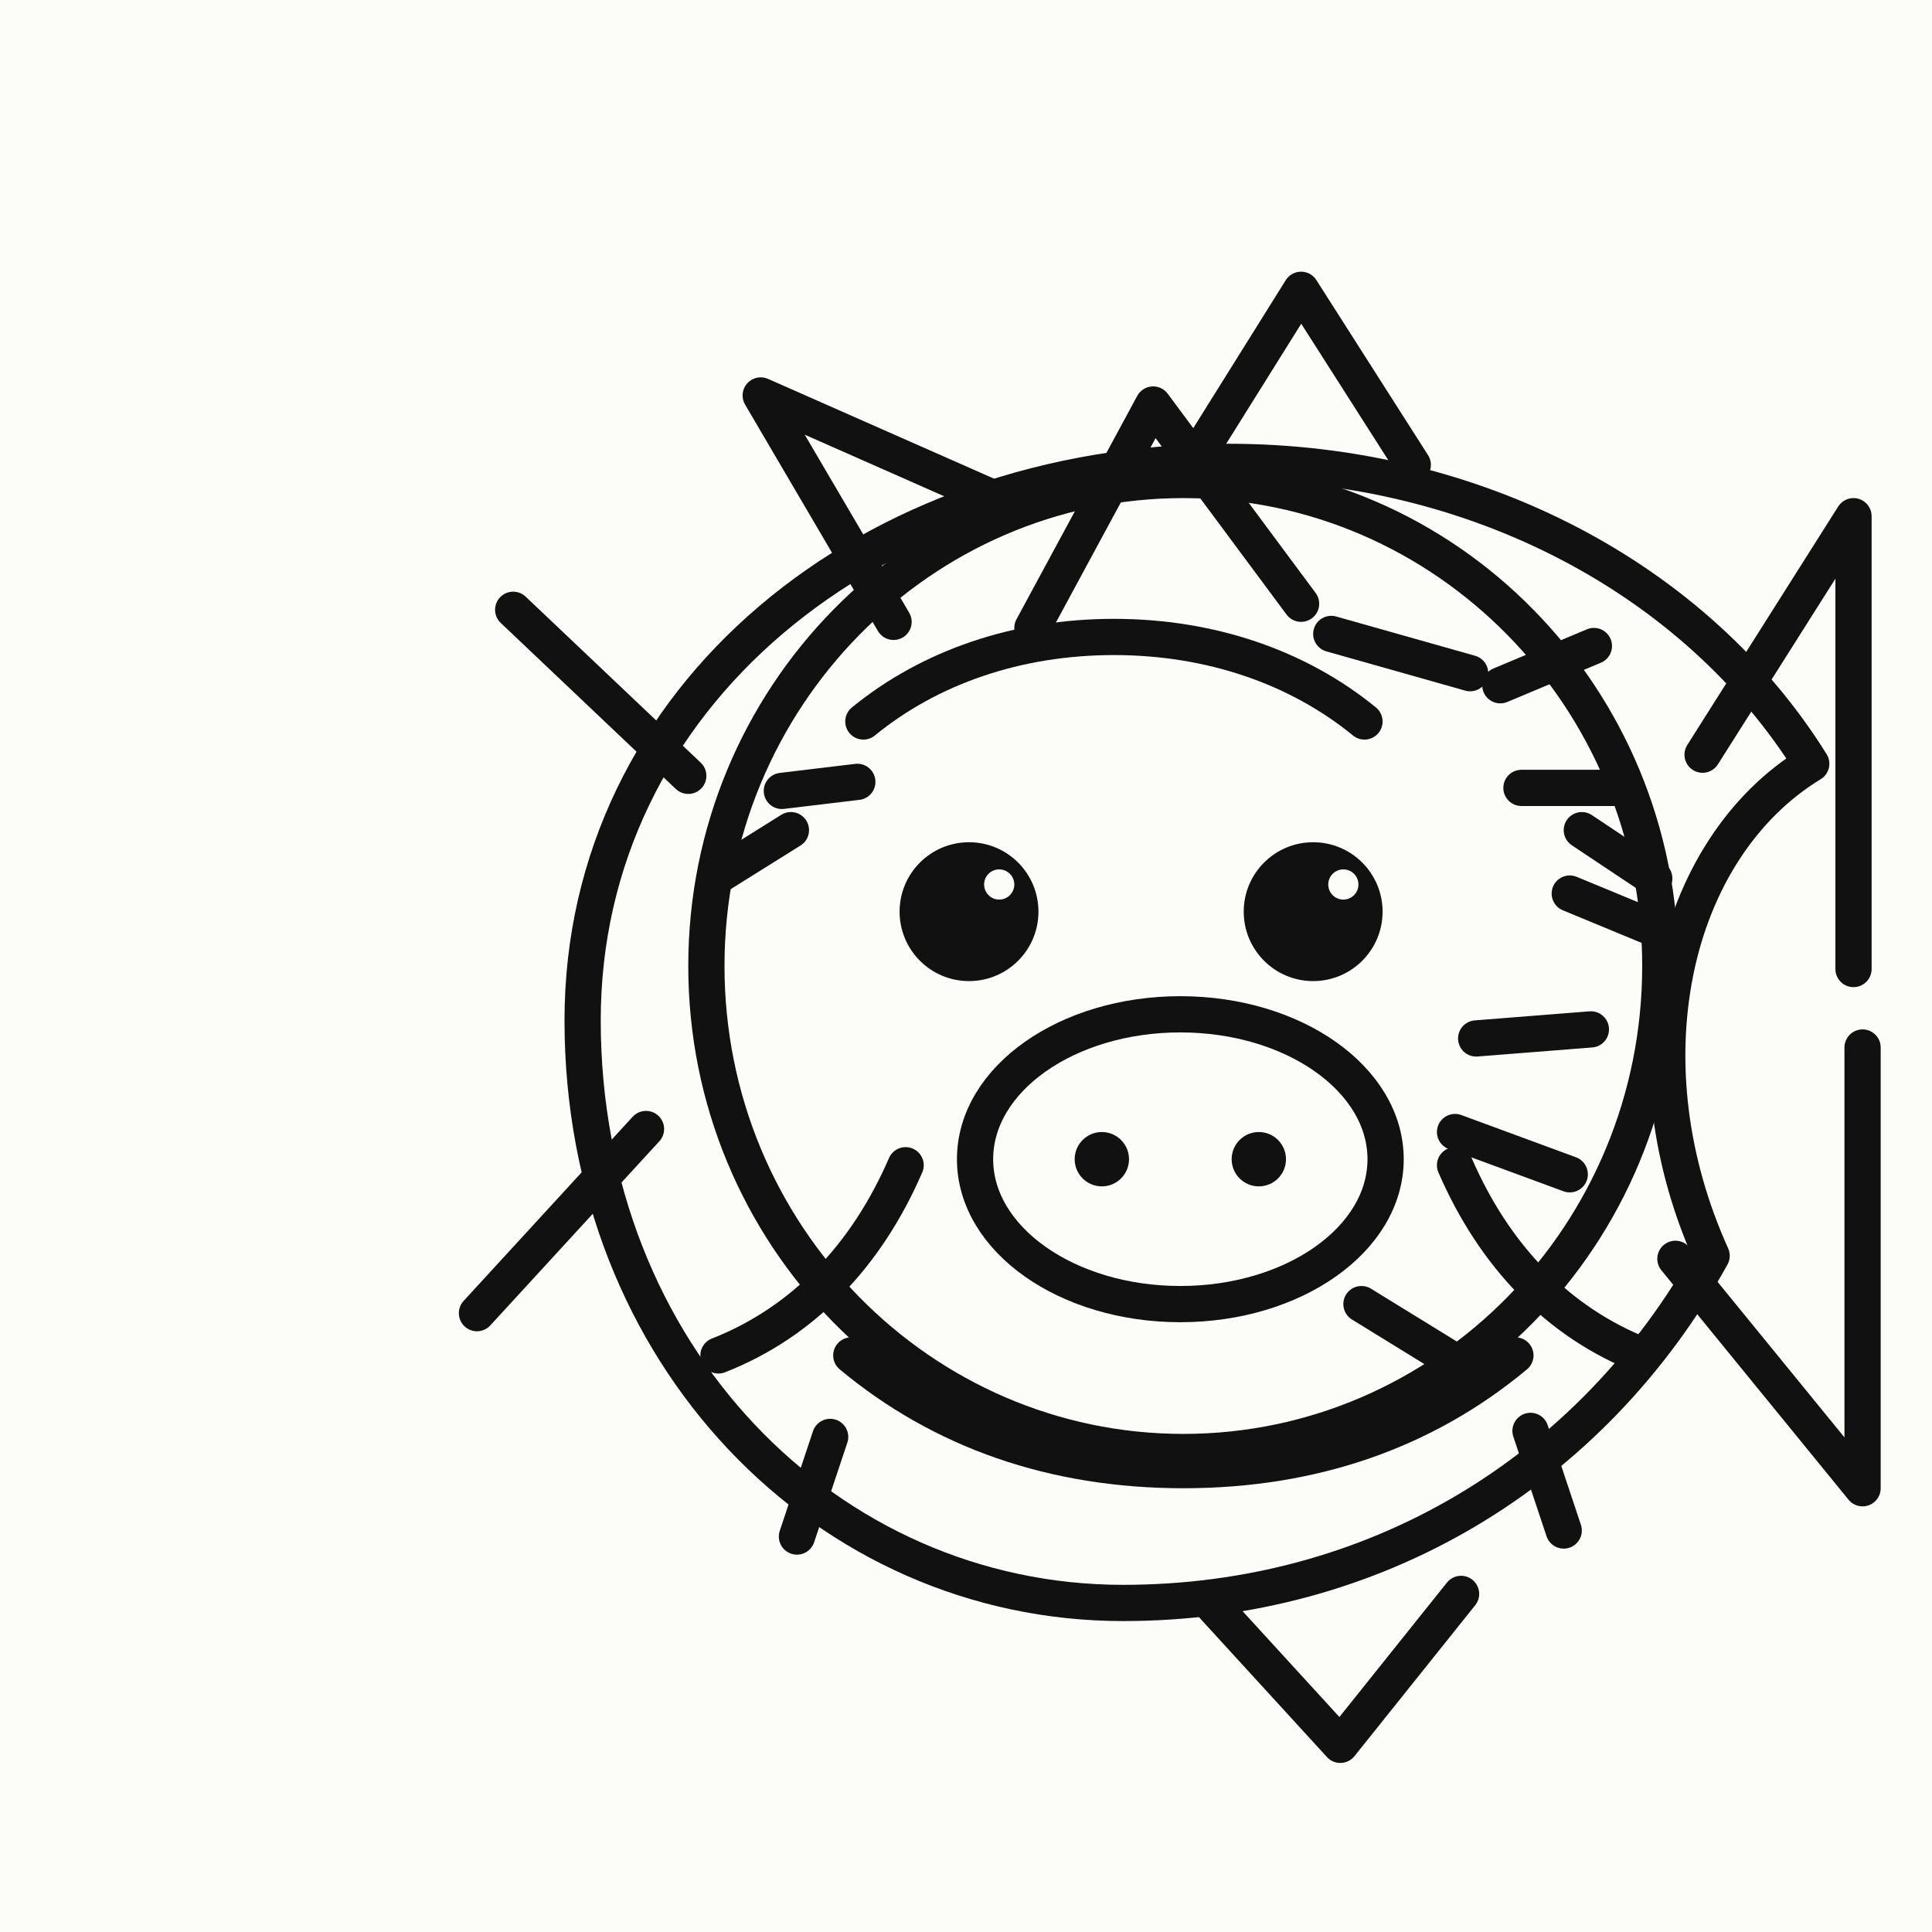
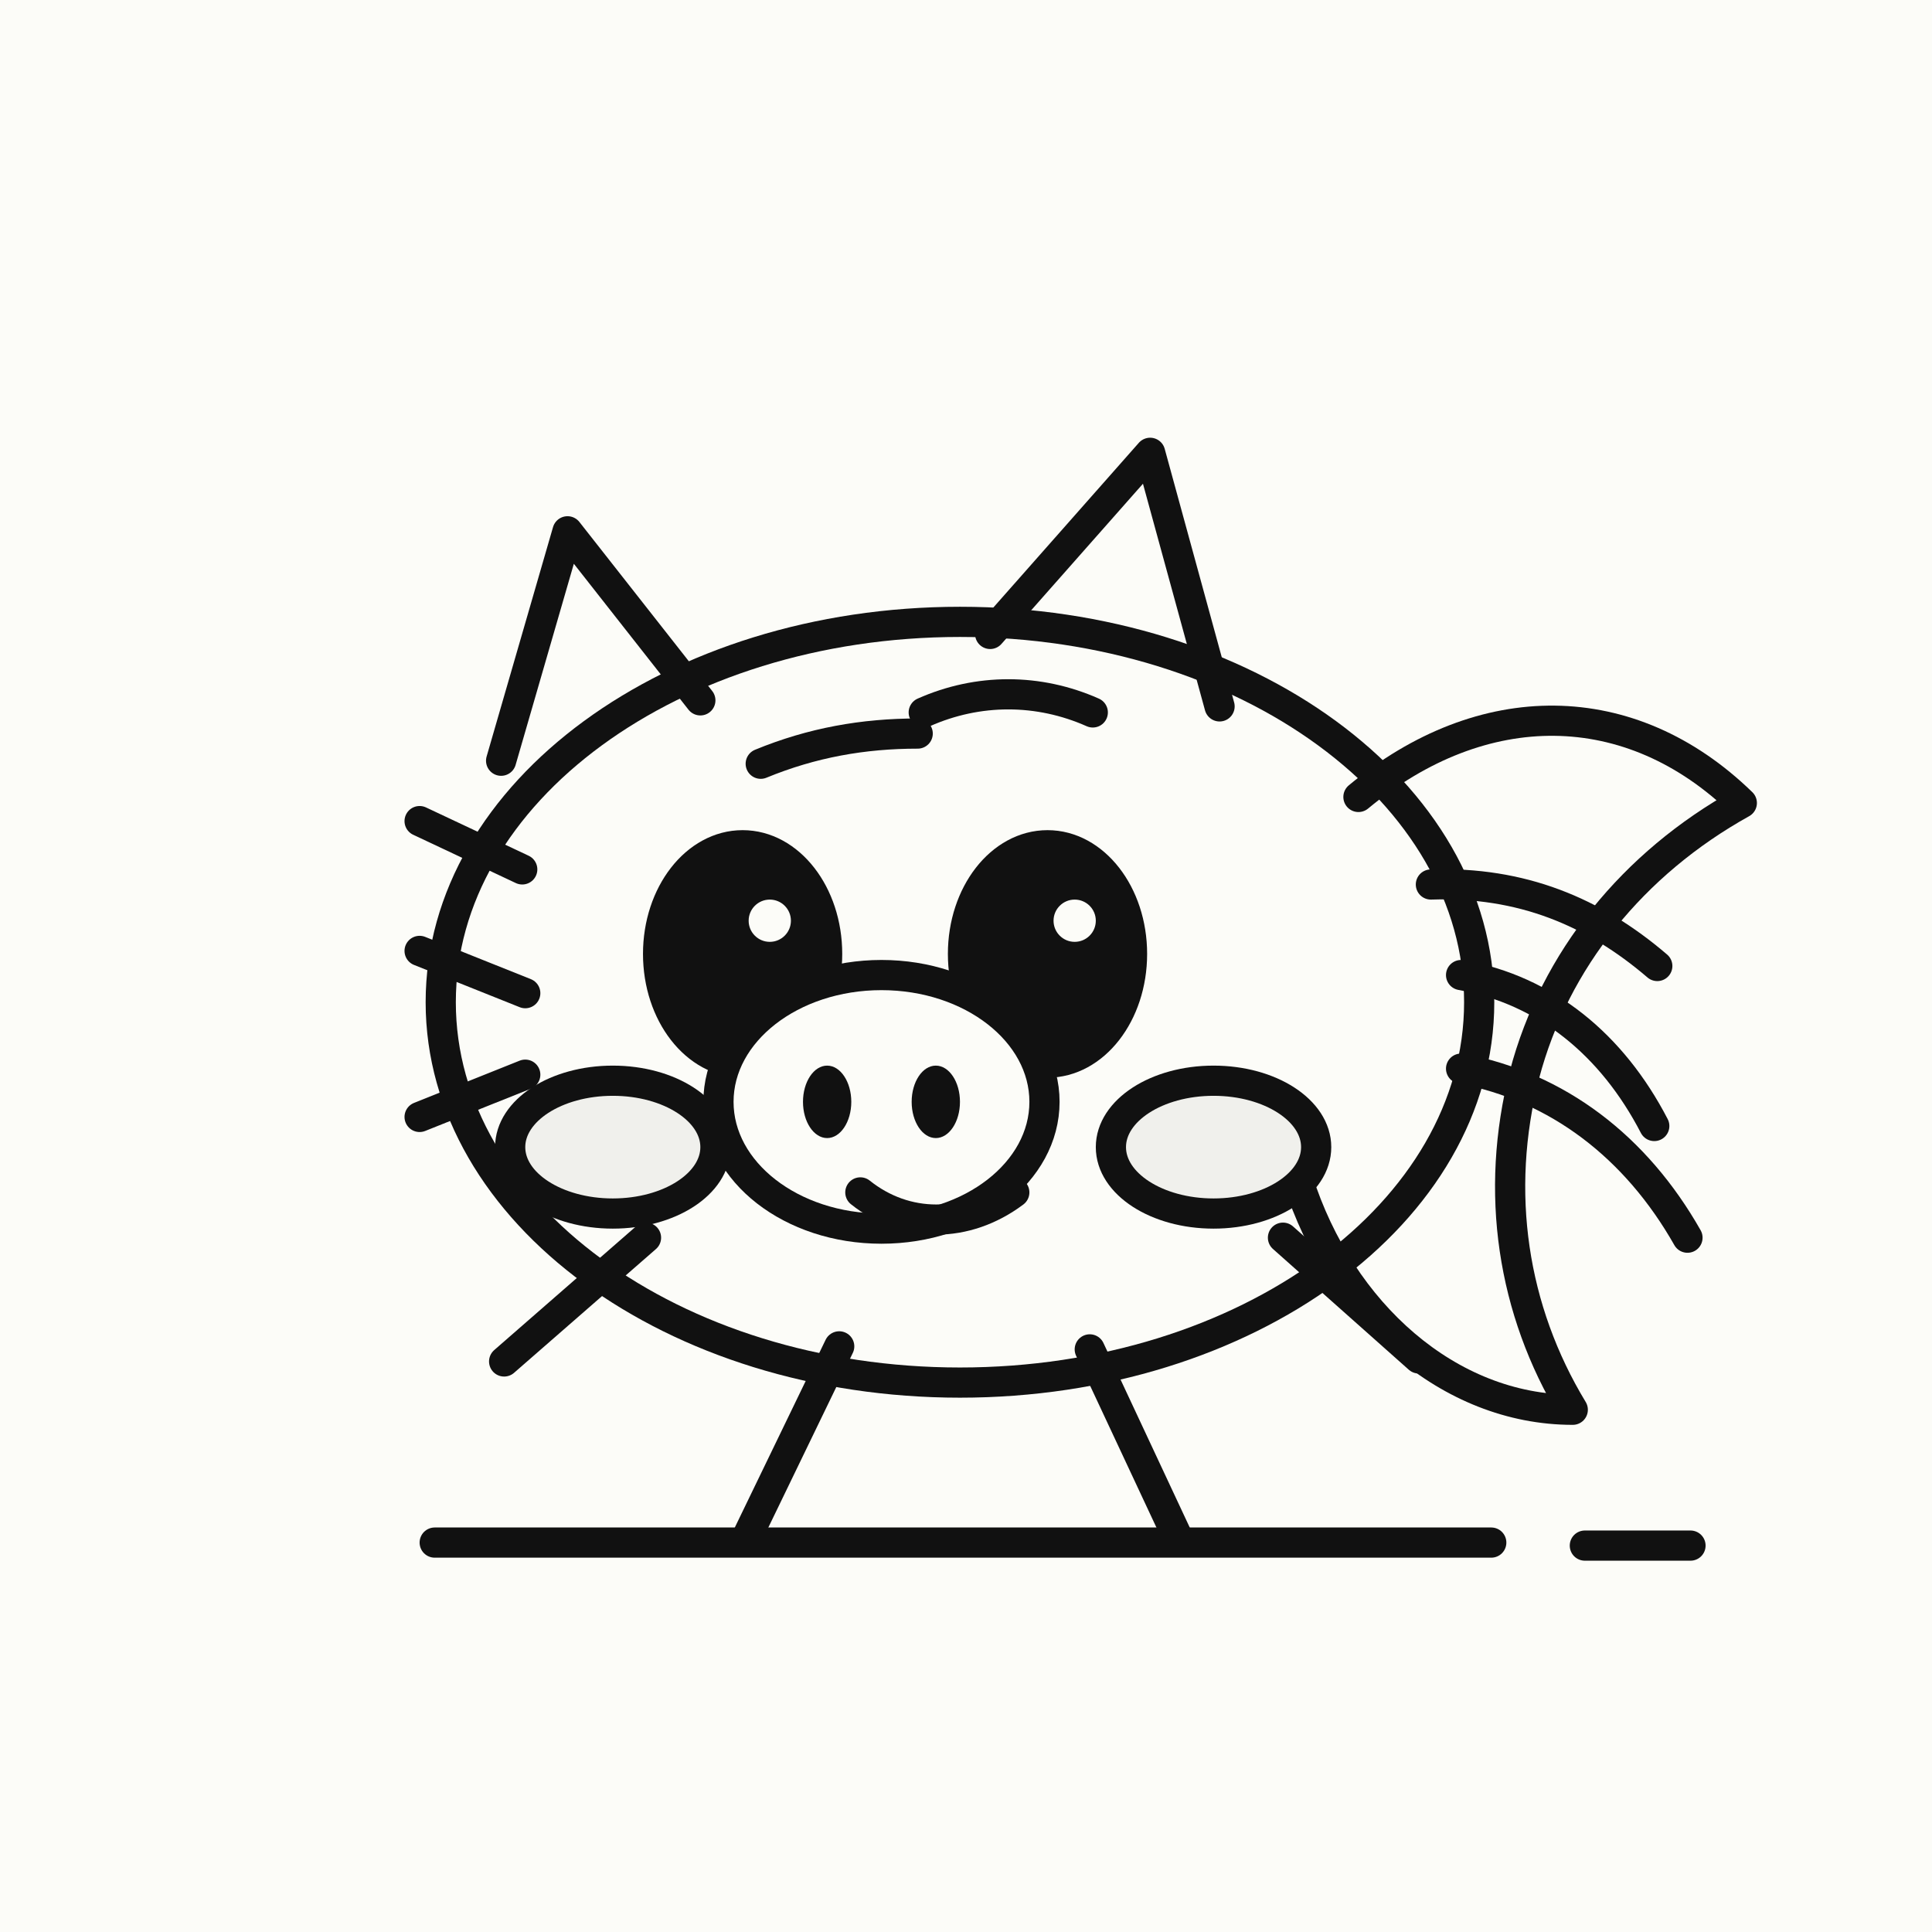
<svg xmlns="http://www.w3.org/2000/svg" width="640" height="640" viewBox="0 0 640 640" fill="none">
  <rect width="640" height="640" fill="#FCFCF8" />
-   <g stroke="#111111" stroke-width="12" stroke-linecap="round" stroke-linejoin="round">
-     <path d="M193 338C193 231 288 153 407 153C489 153 562 192 600 253C577 267 561 292 555 322C549 352 553 385 567 416C527 488 455 531 372 531C274 531 193 449 193 338Z" />
-     <path d="M564 250L614 171V321" />
-     <path d="M555 417L617 493V347" />
-     <path d="M214 374L158 435" />
-     <path d="M228 257L170 202" />
-     <path d="M396 152L431 96L468 154" />
-     <path d="M401 531L444 578L484 528" />
-     <path d="M296 206L252 131L329 165" />
-     <path d="M342 208L382 134L431 200" />
-     <path d="M234 320C234 231 305 159 392 159C479 159 550 231 550 320C550 409 479 481 392 481C305 481 234 409 234 320Z" />
-     <path d="M286 239C308 221 337 211 369 211C401 211 430 221 452 239" />
-     <circle cx="321" cy="302" r="17" fill="#111111" />
-     <circle cx="435" cy="302" r="17" fill="#111111" />
-     <circle cx="331" cy="293" r="5" fill="#FCFCF8" stroke="none" />
-     <circle cx="445" cy="293" r="5" fill="#FCFCF8" stroke="none" />
-     <path d="M373 354C386 364 400 364 413 354" />
-     <path d="M390 357V374" />
-     <ellipse cx="391" cy="384" rx="68" ry="48" fill="#FCFCF8" />
-     <circle cx="365" cy="384" r="9" fill="#111111" stroke="none" />
-     <circle cx="417" cy="384" r="9" fill="#111111" stroke="none" />
-     <path d="M300 386C287 416 266 438 238 449" />
-     <path d="M482 386C495 416 516 438 544 449" />
-     <path d="M282 449C312 474 349 487 392 487C435 487 472 474 502 449" />
-     <path d="M262 275L238 290" />
-     <path d="M524 275L548 291" />
-     <path d="M497 227L528 214" />
-     <path d="M504 261L535 261" />
-     <path d="M520 296L549 308" />
-     <path d="M259 262L284 259" />
-     <path d="M489 344L527 341" />
-     <path d="M482 375L520 389" />
-     <path d="M275 476L264 509" />
-     <path d="M507 474L518 507" />
-     <path d="M441 210L487 223" />
-     <path d="M451 432L490 456" />
+   <g stroke="#111111" stroke-width="10" stroke-linecap="round" stroke-linejoin="round">
+     <ellipse cx="318" cy="332" rx="172" ry="126" fill="#FCFCF8" />
+     <path d="M450 264C491 230 540 230 577 266C541 286 515 318 505 356C495 395 501 434 521 467C480 467 444 435 430 391" />
+     <path d="M232 232L188 176L166 252" />
+     <path d="M328 210L381 150L404 234" />
+     <path d="M214 410L167 451" />
+     <path d="M278 446L248 508" />
+     <path d="M361 447L390 509" />
+     <path d="M425 410L470 450" />
+     <ellipse cx="246" cy="316" rx="28" ry="36" fill="#111111" />
+     <ellipse cx="347" cy="316" rx="28" ry="36" fill="#111111" />
+     <circle cx="255" cy="305" r="7" fill="#FCFCF8" stroke="none" />
+     <circle cx="356" cy="305" r="7" fill="#FCFCF8" stroke="none" />
+     <ellipse cx="203" cy="380" rx="34" ry="22" fill="#F0F0EC" />
+     <ellipse cx="402" cy="380" rx="34" ry="22" fill="#F0F0EC" />
+     <ellipse cx="292" cy="365" rx="54" ry="42" fill="#FCFCF8" />
+     <ellipse cx="274" cy="365" rx="8" ry="12" fill="#111111" stroke="none" />
+     <ellipse cx="310" cy="365" rx="8" ry="12" fill="#111111" stroke="none" />
+     <path d="M285 395C300 407 320 407 336 395" />
+     <path d="M484 323C512 328 534 346 548 373" />
+     <path d="M484 354C516 360 542 380 559 410" />
+     <path d="M474 293C504 292 528 302 549 320" />
+     <path d="M174 329L139 315" />
+     <path d="M174 356L139 370" />
+     <path d="M173 288L139 272" />
+     <path d="M306 236C324 228 344 228 362 236" />
+     <path d="M252 253C269 246 286 243 304 243" />
+     <path d="M144 511H494" />
+     <path d="M525 512H560" />
  </g>
</svg>
